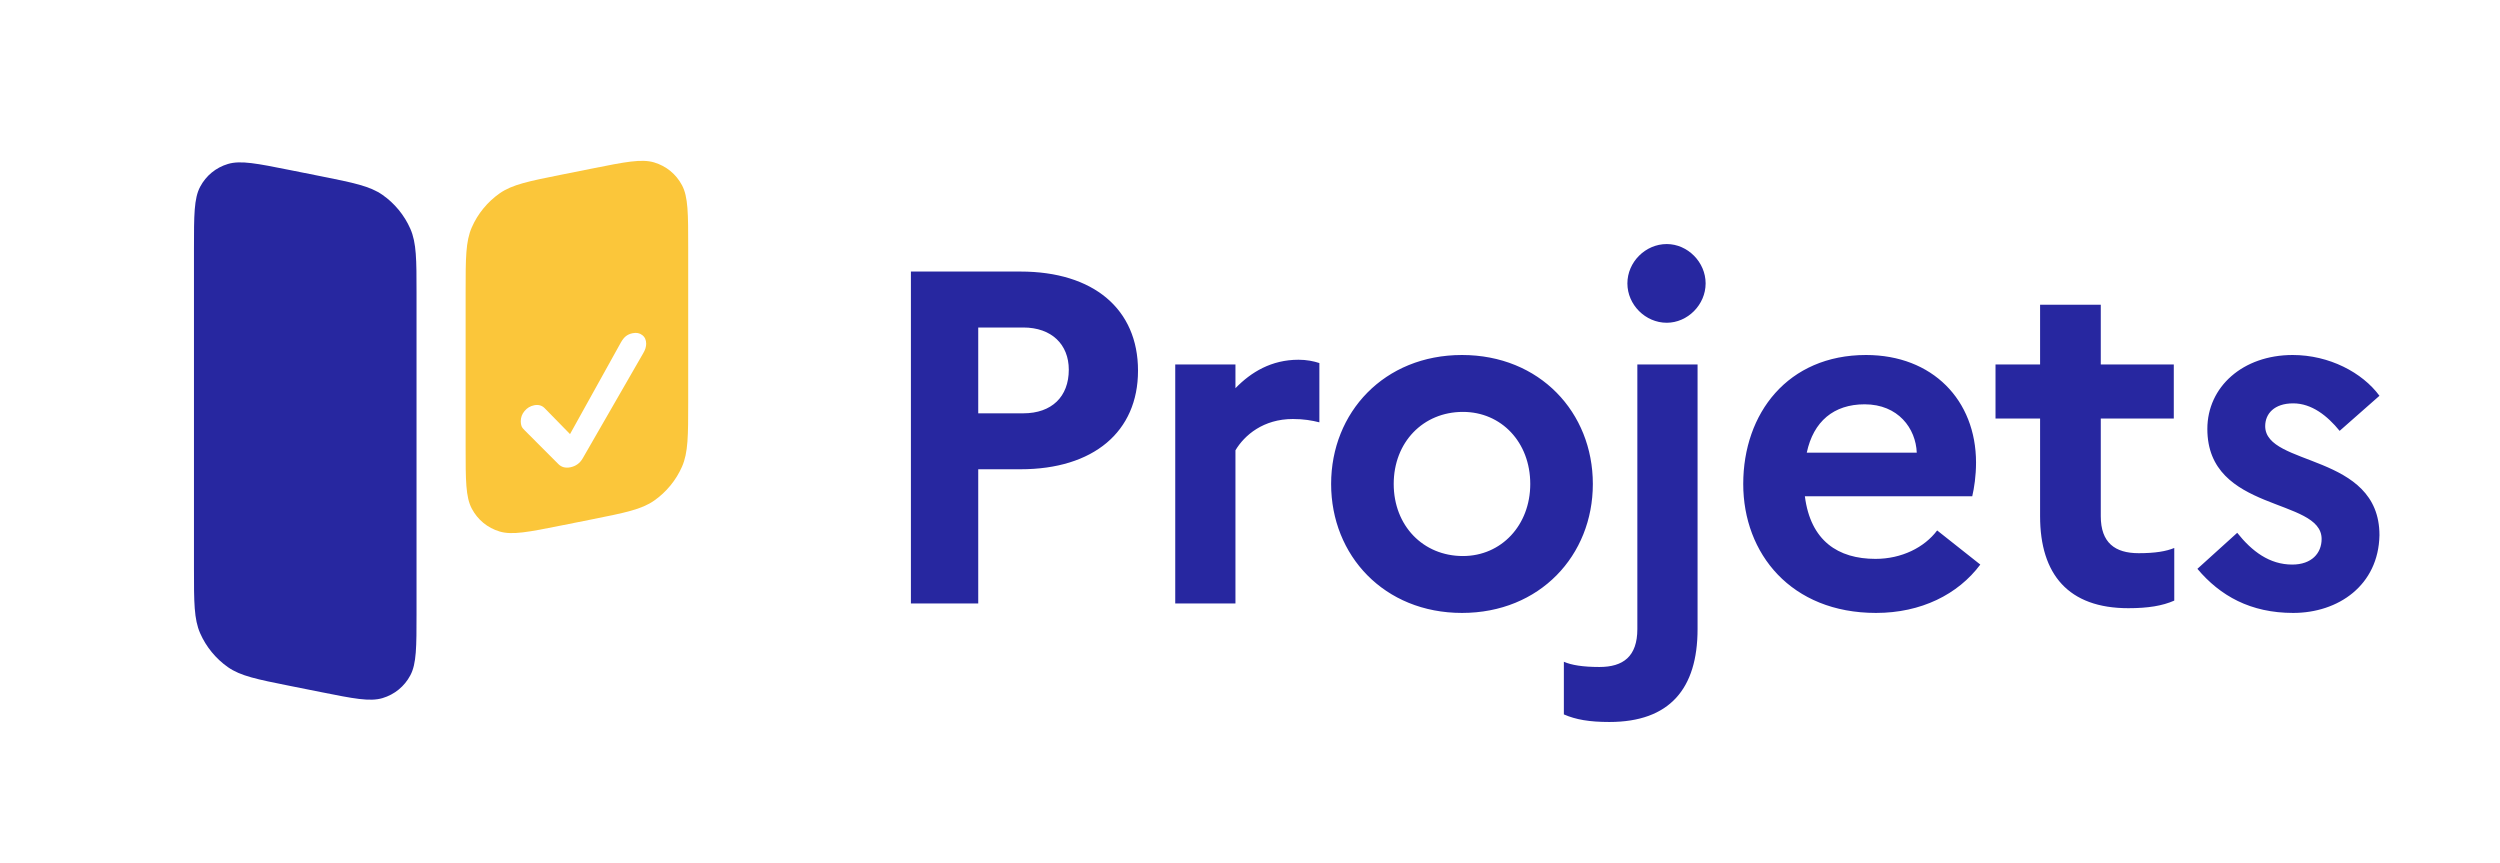
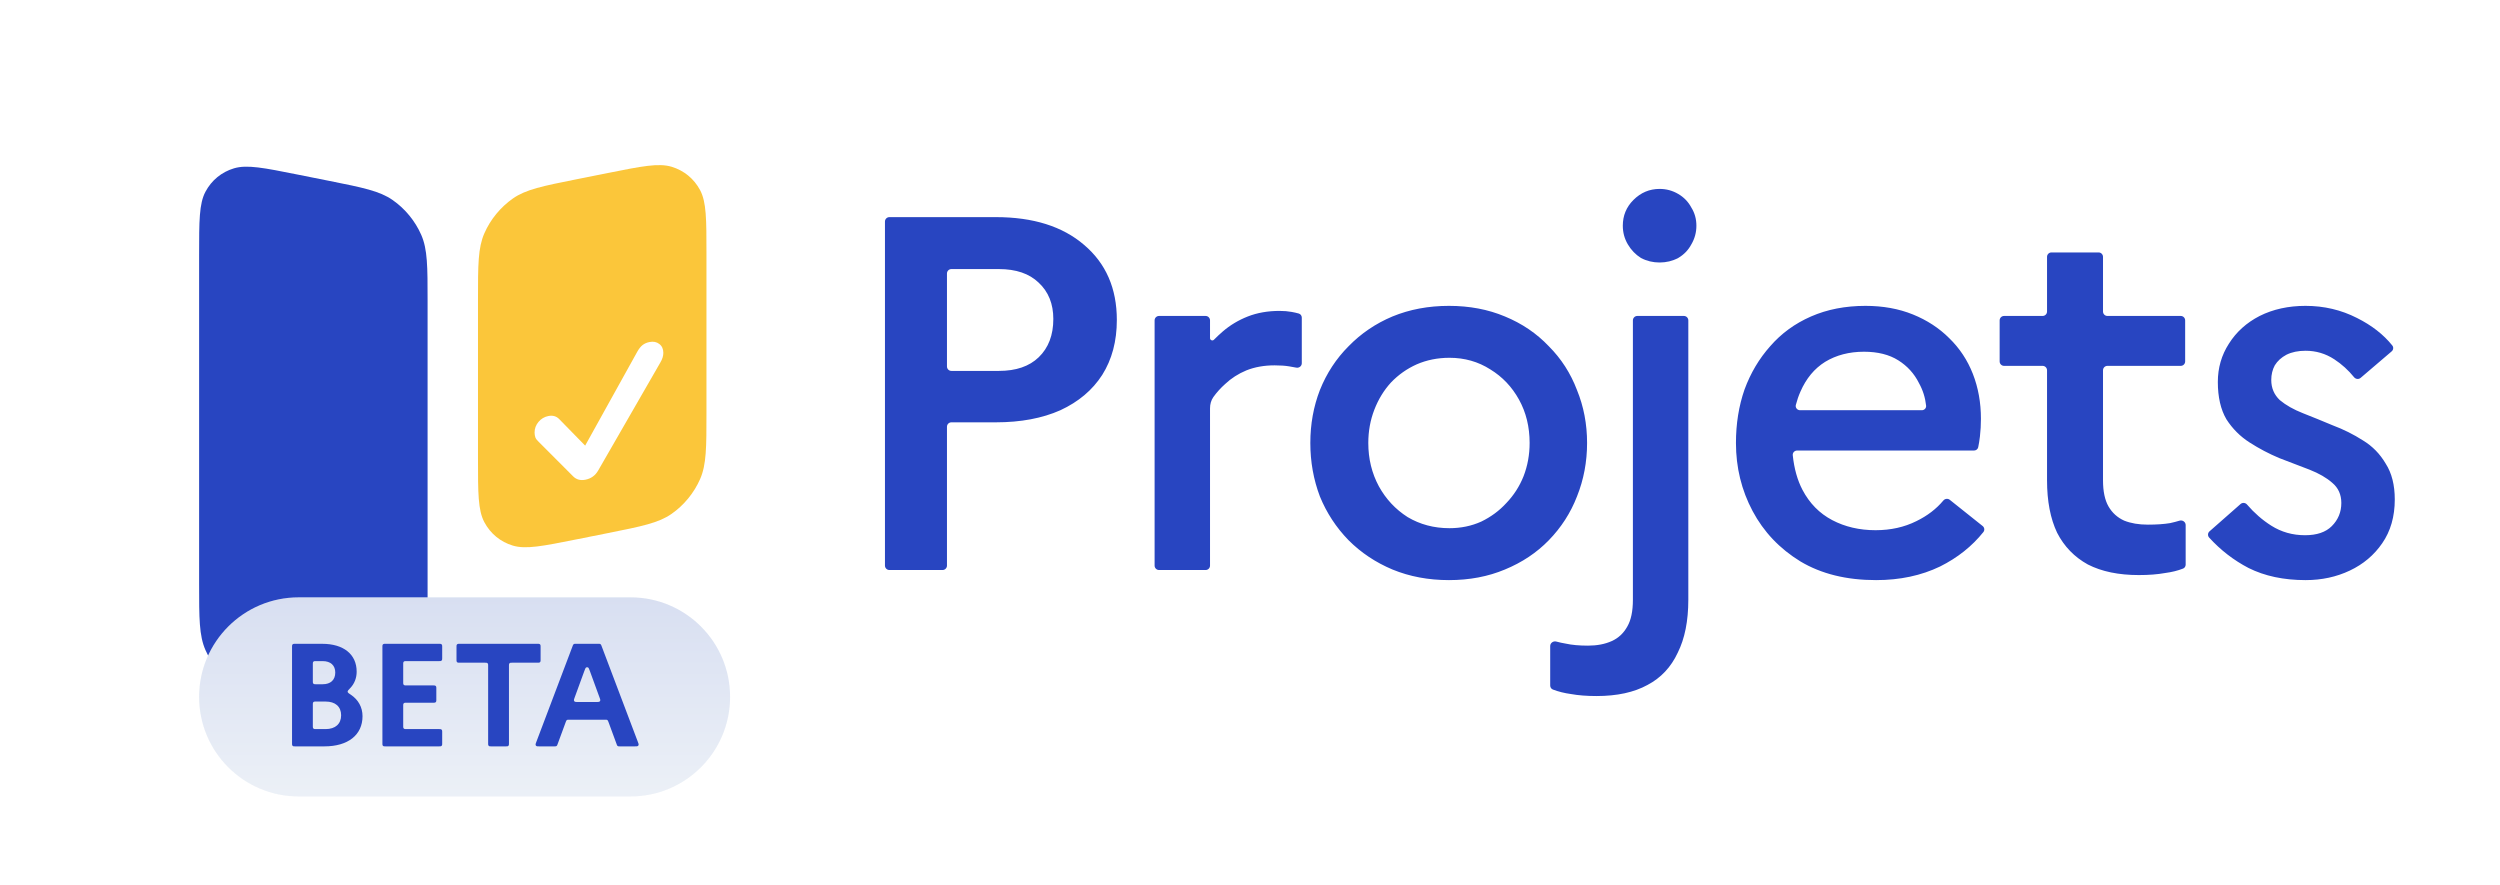
- <svg xmlns="http://www.w3.org/2000/svg" width="116" height="40" viewBox="0 0 116 40" fill="none">
-   <path d="M9 11.538C9 9.984 9 9.206 9.287 8.666C9.562 8.149 10.016 7.776 10.577 7.608C11.164 7.433 11.926 7.585 13.45 7.89L14.877 8.175C16.401 8.48 17.163 8.633 17.749 9.043C18.311 9.435 18.765 9.989 19.04 10.616C19.327 11.272 19.327 12.049 19.327 13.603V28.462C19.327 30.016 19.327 30.794 19.04 31.334C18.765 31.851 18.311 32.223 17.749 32.392C17.163 32.567 16.401 32.415 14.877 32.11L13.45 31.825C11.926 31.52 11.164 31.367 10.577 30.957C10.016 30.564 9.562 30.011 9.287 29.383C9 28.728 9 27.951 9 26.396V11.538Z" fill="#2727A0" />
+ <svg xmlns="http://www.w3.org/2000/svg" width="113" height="40" viewBox="0 0 113 40" fill="none">
+   <path d="M9 11.538C9 9.984 9 9.206 9.287 8.666C9.562 8.149 10.016 7.776 10.577 7.608C11.164 7.433 11.926 7.585 13.45 7.89L14.877 8.175C16.401 8.48 17.163 8.633 17.749 9.043C18.311 9.435 18.765 9.989 19.04 10.616C19.327 11.272 19.327 12.049 19.327 13.603V28.462C19.327 30.016 19.327 30.794 19.04 31.334C18.765 31.851 18.311 32.223 17.749 32.392C17.163 32.567 16.401 32.415 14.877 32.11L13.45 31.825C11.926 31.52 11.164 31.367 10.577 30.957C10.016 30.564 9.562 30.011 9.287 29.383C9 28.728 9 27.951 9 26.396V11.538Z" fill="#2845C1" />
  <path fill-rule="evenodd" clip-rule="evenodd" d="M21.893 10.546C21.605 11.201 21.605 11.978 21.605 13.533V20.732C21.605 22.286 21.605 23.064 21.893 23.604C22.168 24.121 22.622 24.494 23.183 24.662C23.769 24.837 24.531 24.685 26.055 24.38L27.482 24.095C29.006 23.79 29.769 23.637 30.355 23.227C30.916 22.835 31.37 22.281 31.645 21.654C31.932 20.998 31.932 20.221 31.932 18.667V11.467C31.932 9.913 31.932 9.136 31.645 8.595C31.37 8.078 30.916 7.706 30.355 7.537C29.769 7.362 29.006 7.514 27.482 7.819L26.055 8.104C24.531 8.409 23.769 8.562 23.183 8.972C22.622 9.365 22.168 9.918 21.893 10.546ZM25.91 21.535C26.054 21.678 26.238 21.727 26.461 21.683C26.715 21.632 26.907 21.494 27.036 21.27L29.846 16.389C29.893 16.31 29.927 16.233 29.95 16.161C29.972 16.086 29.983 16.016 29.983 15.952C29.983 15.774 29.922 15.639 29.8 15.548C29.681 15.454 29.532 15.425 29.356 15.46C29.234 15.484 29.131 15.53 29.045 15.596C28.962 15.661 28.883 15.759 28.808 15.892L26.449 20.142L25.268 18.935C25.14 18.809 24.98 18.766 24.787 18.804C24.606 18.84 24.457 18.929 24.339 19.071C24.221 19.212 24.163 19.372 24.163 19.55C24.163 19.631 24.175 19.705 24.199 19.773C24.226 19.838 24.273 19.901 24.342 19.964L25.91 21.535Z" fill="#FBC63A" />
-   <path d="M42.266 28V12.6H47.348C50.736 12.6 52.804 14.338 52.804 17.198C52.804 20.036 50.736 21.774 47.348 21.774H45.39V28H42.266ZM47.48 15.196H45.39V19.178H47.48C48.8 19.178 49.592 18.408 49.592 17.154C49.592 15.988 48.8 15.196 47.48 15.196ZM54.531 28V16.912H57.325V18.012C58.051 17.264 58.997 16.692 60.251 16.692C60.625 16.692 60.955 16.758 61.219 16.846V19.596C60.867 19.508 60.493 19.442 59.987 19.442C58.623 19.442 57.743 20.19 57.325 20.894V28H54.531ZM67.836 16.472C71.444 16.472 73.908 19.134 73.908 22.456C73.908 25.778 71.444 28.44 67.836 28.44C64.228 28.44 61.764 25.778 61.764 22.456C61.764 19.134 64.228 16.472 67.836 16.472ZM67.88 25.8C69.662 25.8 71.004 24.37 71.004 22.456C71.004 20.52 69.662 19.112 67.88 19.112C66.032 19.112 64.668 20.52 64.668 22.456C64.668 24.392 66.032 25.8 67.88 25.8ZM77.337 14.976C76.347 14.976 75.511 14.14 75.511 13.15C75.511 12.16 76.347 11.324 77.337 11.324C78.305 11.324 79.141 12.16 79.141 13.15C79.141 14.14 78.305 14.976 77.337 14.976ZM78.767 29.188C78.767 31.96 77.469 33.5 74.675 33.5C73.751 33.5 73.113 33.39 72.563 33.148V30.706C72.915 30.86 73.443 30.948 74.213 30.948C75.313 30.948 75.973 30.464 75.973 29.188V16.912H78.767V29.188ZM91.886 26.196C90.852 27.582 89.136 28.44 87.046 28.44C83.108 28.44 80.886 25.69 80.886 22.456C80.886 19.178 82.954 16.472 86.584 16.472C89.664 16.472 91.688 18.562 91.688 21.466C91.688 22.082 91.6 22.654 91.512 23.028H83.746C84.01 25.096 85.286 25.932 87.024 25.932C88.234 25.932 89.29 25.404 89.884 24.612L91.886 26.196ZM86.518 18.76C85.088 18.76 84.142 19.552 83.834 21.004H88.938C88.894 19.882 88.08 18.76 86.518 18.76ZM94.66 23.952V19.42H92.592V16.912H94.66V14.14H97.476V16.912H100.864V19.42H97.476V23.952C97.476 25.184 98.136 25.668 99.236 25.668C100.006 25.668 100.512 25.58 100.886 25.426V27.868C100.336 28.11 99.676 28.22 98.752 28.22C95.98 28.22 94.66 26.658 94.66 23.952ZM101.959 26.394L103.807 24.722C104.489 25.58 105.303 26.196 106.359 26.196C107.261 26.196 107.723 25.668 107.723 25.008C107.723 23.072 102.421 23.798 102.421 19.904C102.421 17.946 104.071 16.472 106.381 16.472C108.075 16.472 109.615 17.286 110.407 18.364L108.559 19.992C107.987 19.288 107.261 18.716 106.403 18.716C105.523 18.716 105.105 19.2 105.105 19.772C105.105 21.664 110.407 21.004 110.407 24.832C110.363 27.164 108.493 28.44 106.403 28.44C104.423 28.44 103.015 27.648 101.959 26.394Z" fill="#2727A0" />
+   <rect x="9" y="27" width="24" height="9" rx="4.5" fill="#ECF1F7" />
+   <rect x="9" y="27" width="24" height="9" rx="4.5" fill="url(#paint0_linear_10233_395)" fill-opacity="0.1" />
+   <path d="M13.342 33.736C13.293 33.736 13.268 33.736 13.249 33.727C13.232 33.718 13.218 33.705 13.21 33.688C13.2 33.669 13.2 33.644 13.2 33.594V29.243C13.2 29.193 13.2 29.168 13.21 29.149C13.218 29.132 13.232 29.118 13.249 29.11C13.268 29.1 13.293 29.1 13.342 29.1H14.564C15.531 29.1 16.121 29.577 16.121 30.358C16.121 30.648 16.02 30.907 15.826 31.107C15.757 31.178 15.723 31.213 15.717 31.236C15.711 31.262 15.712 31.274 15.724 31.297C15.734 31.319 15.774 31.345 15.853 31.398C16.198 31.628 16.386 31.97 16.386 32.372C16.386 33.22 15.73 33.736 14.664 33.736H13.342ZM14.584 29.882H14.283C14.233 29.882 14.208 29.882 14.189 29.891C14.172 29.9 14.159 29.913 14.15 29.93C14.14 29.949 14.14 29.974 14.14 30.024V30.786C14.14 30.835 14.14 30.86 14.15 30.88C14.159 30.896 14.172 30.91 14.189 30.918C14.208 30.928 14.233 30.928 14.283 30.928H14.584C14.942 30.928 15.154 30.736 15.154 30.398C15.154 30.074 14.942 29.882 14.584 29.882ZM14.717 31.71H14.283C14.233 31.71 14.208 31.71 14.189 31.719C14.172 31.728 14.159 31.741 14.15 31.758C14.14 31.777 14.14 31.802 14.14 31.852V32.812C14.14 32.862 14.14 32.887 14.15 32.906C14.159 32.923 14.172 32.937 14.189 32.945C14.208 32.955 14.233 32.955 14.283 32.955H14.717C15.154 32.955 15.419 32.723 15.419 32.332C15.419 31.935 15.154 31.71 14.717 31.71Z" fill="#2845C1" />
+   <path d="M17.427 33.736C17.377 33.736 17.352 33.736 17.333 33.727C17.317 33.718 17.303 33.705 17.294 33.688C17.285 33.669 17.285 33.644 17.285 33.594V29.243C17.285 29.193 17.285 29.168 17.294 29.149C17.303 29.132 17.317 29.118 17.333 29.11C17.352 29.1 17.377 29.1 17.427 29.1H19.844C19.894 29.1 19.919 29.1 19.938 29.11C19.955 29.118 19.969 29.132 19.977 29.149C19.987 29.168 19.987 29.193 19.987 29.243V29.739C19.987 29.789 19.987 29.814 19.977 29.833C19.969 29.85 19.955 29.863 19.938 29.872C19.919 29.882 19.894 29.882 19.844 29.882H18.368C18.318 29.882 18.293 29.882 18.274 29.891C18.257 29.9 18.243 29.913 18.235 29.93C18.225 29.949 18.225 29.974 18.225 30.024V30.839C18.225 30.889 18.225 30.913 18.235 30.933C18.243 30.949 18.257 30.963 18.274 30.971C18.293 30.981 18.318 30.981 18.368 30.981H19.579C19.629 30.981 19.654 30.981 19.673 30.991C19.69 30.999 19.704 31.013 19.712 31.03C19.722 31.049 19.722 31.074 19.722 31.124V31.62C19.722 31.67 19.722 31.695 19.712 31.714C19.704 31.731 19.69 31.744 19.673 31.753C19.654 31.763 19.629 31.763 19.579 31.763H18.368C18.318 31.763 18.293 31.763 18.274 31.772C18.257 31.781 18.243 31.794 18.235 31.811C18.225 31.83 18.225 31.855 18.225 31.905V32.812C18.225 32.862 18.225 32.887 18.235 32.906C18.243 32.923 18.257 32.937 18.274 32.945C18.293 32.955 18.318 32.955 18.368 32.955H19.844C19.894 32.955 19.919 32.955 19.938 32.965C19.955 32.973 19.969 32.987 19.977 33.004C19.987 33.023 19.987 33.047 19.987 33.097V33.594C19.987 33.644 19.987 33.669 19.977 33.688C19.969 33.705 19.955 33.718 19.938 33.727C19.919 33.736 19.894 33.736 19.844 33.736H17.427Z" fill="#2845C1" />
+   <path d="M20.776 29.954C20.726 29.954 20.701 29.954 20.682 29.945C20.666 29.936 20.652 29.923 20.643 29.906C20.634 29.887 20.634 29.862 20.634 29.812V29.243C20.634 29.193 20.634 29.168 20.643 29.149C20.652 29.132 20.666 29.118 20.682 29.11C20.701 29.1 20.726 29.1 20.776 29.1H24.293C24.343 29.1 24.368 29.1 24.387 29.11C24.404 29.118 24.417 29.132 24.426 29.149C24.435 29.168 24.435 29.193 24.435 29.243V29.812C24.435 29.862 24.435 29.887 24.426 29.906C24.417 29.923 24.404 29.936 24.387 29.945C24.368 29.954 24.343 29.954 24.293 29.954H23.147C23.097 29.954 23.073 29.954 23.053 29.964C23.037 29.973 23.023 29.986 23.015 30.003C23.005 30.022 23.005 30.047 23.005 30.097V33.594C23.005 33.644 23.005 33.669 22.995 33.688C22.987 33.705 22.973 33.718 22.956 33.727C22.937 33.736 22.912 33.736 22.862 33.736H22.207C22.157 33.736 22.132 33.736 22.113 33.727C22.096 33.718 22.083 33.705 22.074 33.688C22.064 33.669 22.064 33.644 22.064 33.594V30.097C22.064 30.047 22.064 30.022 22.055 30.003C22.046 29.986 22.032 29.973 22.016 29.964C21.997 29.954 21.972 29.954 21.922 29.954H20.776Z" fill="#2845C1" />
+   <path d="M24.372 33.736C24.303 33.736 24.268 33.736 24.246 33.722C24.227 33.709 24.213 33.689 24.208 33.667C24.202 33.641 24.215 33.608 24.239 33.543L25.886 29.192C25.899 29.159 25.905 29.142 25.916 29.13C25.926 29.119 25.938 29.111 25.951 29.106C25.966 29.1 25.984 29.1 26.02 29.1H27.055C27.09 29.1 27.108 29.1 27.123 29.106C27.137 29.111 27.149 29.119 27.158 29.13C27.169 29.142 27.175 29.159 27.188 29.192L28.835 33.543C28.86 33.608 28.872 33.641 28.866 33.667C28.861 33.689 28.848 33.709 28.828 33.722C28.806 33.736 28.771 33.736 28.702 33.736H28.008C27.972 33.736 27.954 33.736 27.939 33.73C27.925 33.725 27.913 33.717 27.903 33.706C27.892 33.694 27.886 33.677 27.874 33.643L27.499 32.624C27.486 32.591 27.48 32.574 27.469 32.561C27.46 32.55 27.448 32.542 27.434 32.537C27.419 32.531 27.401 32.531 27.365 32.531H25.709C25.674 32.531 25.656 32.531 25.64 32.537C25.627 32.542 25.615 32.55 25.605 32.561C25.594 32.574 25.588 32.591 25.576 32.624L25.201 33.643C25.188 33.677 25.182 33.694 25.171 33.706C25.162 33.717 25.149 33.725 25.136 33.73C25.121 33.736 25.103 33.736 25.067 33.736H24.372ZM25.971 31.538C25.948 31.602 25.936 31.635 25.942 31.66C25.947 31.683 25.961 31.703 25.98 31.715C26.002 31.73 26.037 31.73 26.105 31.73H26.969C27.038 31.73 27.072 31.73 27.094 31.715C27.114 31.703 27.127 31.683 27.133 31.66C27.139 31.635 27.127 31.602 27.103 31.538L26.671 30.354C26.63 30.241 26.609 30.185 26.579 30.169C26.553 30.155 26.522 30.155 26.495 30.169C26.465 30.185 26.445 30.241 26.403 30.354L25.971 31.538Z" fill="#2845C1" />
+   <path d="M76.312 27.109C76.312 28.066 76.153 28.864 75.834 29.502C75.53 30.155 75.074 30.641 74.467 30.96C73.859 31.294 73.092 31.461 72.166 31.461C71.726 31.461 71.338 31.431 71.004 31.37C70.717 31.331 70.446 31.264 70.193 31.168C70.117 31.14 70.069 31.067 70.069 30.986V29.2C70.069 29.06 70.211 28.962 70.346 28.999C70.477 29.035 70.62 29.066 70.775 29.092C71.049 29.153 71.383 29.183 71.778 29.183C72.188 29.183 72.546 29.114 72.85 28.977C73.153 28.841 73.389 28.62 73.556 28.316C73.723 28.028 73.807 27.625 73.807 27.109V14.481C73.807 14.371 73.896 14.281 74.007 14.281H76.112C76.223 14.281 76.312 14.371 76.312 14.481V27.109ZM65.492 13.825C66.419 13.825 67.262 13.985 68.022 14.304C68.796 14.623 69.457 15.071 70.004 15.648C70.566 16.21 70.992 16.871 71.28 17.631C71.584 18.375 71.736 19.172 71.736 20.023C71.736 20.873 71.584 21.679 71.28 22.439C70.992 23.183 70.566 23.844 70.004 24.421C69.457 24.983 68.796 25.423 68.022 25.742C67.262 26.061 66.419 26.221 65.492 26.221C64.566 26.221 63.715 26.061 62.94 25.742C62.181 25.423 61.52 24.983 60.958 24.421C60.396 23.844 59.963 23.183 59.659 22.439C59.371 21.679 59.227 20.873 59.227 20.023C59.227 19.172 59.371 18.375 59.659 17.631C59.963 16.872 60.396 16.21 60.958 15.648C61.52 15.071 62.181 14.623 62.94 14.304C63.715 13.985 64.566 13.825 65.492 13.825ZM84.32 13.825C85.11 13.825 85.824 13.955 86.462 14.213C87.1 14.471 87.647 14.828 88.103 15.283C88.573 15.739 88.931 16.279 89.174 16.901C89.417 17.524 89.538 18.2 89.538 18.929C89.538 19.202 89.523 19.468 89.493 19.727C89.471 19.913 89.445 20.077 89.415 20.216C89.396 20.304 89.316 20.364 89.226 20.364H81.229C81.112 20.364 81.02 20.463 81.033 20.578C81.096 21.182 81.242 21.703 81.472 22.142C81.791 22.749 82.239 23.205 82.816 23.509C83.394 23.813 84.047 23.965 84.776 23.965C85.46 23.965 86.075 23.828 86.622 23.555C87.115 23.315 87.52 23.005 87.838 22.625C87.91 22.538 88.04 22.52 88.129 22.591L89.615 23.776C89.7 23.843 89.716 23.965 89.648 24.05C89.134 24.692 88.481 25.211 87.692 25.605C86.842 26.015 85.877 26.221 84.799 26.221C83.462 26.221 82.323 25.94 81.381 25.378C80.439 24.801 79.718 24.04 79.217 23.099C78.716 22.157 78.465 21.131 78.465 20.023C78.465 19.157 78.593 18.352 78.852 17.607C79.125 16.863 79.513 16.21 80.014 15.648C80.515 15.071 81.13 14.623 81.859 14.304C82.588 13.985 83.409 13.825 84.32 13.825ZM104.211 13.825C105.046 13.825 105.821 14.008 106.535 14.372C107.2 14.704 107.732 15.118 108.131 15.615C108.197 15.696 108.183 15.814 108.103 15.882L106.699 17.081C106.611 17.156 106.477 17.14 106.404 17.05C106.144 16.73 105.846 16.46 105.51 16.24C105.115 15.982 104.682 15.854 104.211 15.854C103.877 15.854 103.588 15.914 103.345 16.035C103.117 16.157 102.942 16.316 102.82 16.514C102.714 16.711 102.661 16.932 102.661 17.175C102.661 17.539 102.791 17.843 103.049 18.086C103.322 18.314 103.671 18.512 104.097 18.679C104.522 18.846 104.971 19.028 105.441 19.226C105.927 19.408 106.383 19.636 106.809 19.909C107.234 20.167 107.576 20.517 107.834 20.957C108.107 21.382 108.244 21.922 108.244 22.575C108.244 23.35 108.054 24.011 107.674 24.558C107.309 25.089 106.823 25.5 106.216 25.788C105.608 26.077 104.94 26.221 104.211 26.221C103.224 26.221 102.365 26.038 101.636 25.674C100.964 25.324 100.369 24.865 99.852 24.296C99.779 24.215 99.788 24.089 99.87 24.017L101.273 22.782C101.359 22.707 101.49 22.718 101.565 22.805C101.895 23.188 102.26 23.506 102.661 23.76C103.117 24.048 103.626 24.192 104.188 24.192C104.719 24.192 105.122 24.056 105.396 23.782C105.684 23.494 105.828 23.145 105.828 22.734C105.828 22.355 105.691 22.051 105.418 21.823C105.16 21.595 104.818 21.398 104.393 21.23C103.967 21.063 103.511 20.888 103.025 20.706C102.555 20.509 102.107 20.273 101.682 20C101.256 19.727 100.907 19.377 100.634 18.952C100.376 18.512 100.246 17.949 100.246 17.266C100.246 16.628 100.413 16.051 100.747 15.534C101.081 15.003 101.545 14.585 102.137 14.281C102.744 13.977 103.436 13.825 104.211 13.825ZM95.056 14.081C95.056 14.192 95.145 14.281 95.256 14.281H98.57C98.68 14.281 98.769 14.371 98.769 14.481V16.337C98.769 16.448 98.68 16.537 98.57 16.537H95.256C95.145 16.537 95.056 16.627 95.056 16.737V21.709C95.056 22.21 95.139 22.605 95.306 22.894C95.473 23.182 95.709 23.395 96.013 23.532C96.316 23.654 96.673 23.714 97.083 23.714C97.478 23.714 97.812 23.691 98.086 23.645C98.242 23.611 98.385 23.574 98.516 23.534C98.651 23.494 98.792 23.591 98.792 23.732V25.521C98.792 25.6 98.746 25.673 98.672 25.701C98.429 25.796 98.157 25.862 97.858 25.901C97.524 25.962 97.129 25.993 96.673 25.993C95.762 25.993 94.995 25.834 94.372 25.515C93.764 25.18 93.3 24.702 92.981 24.079C92.678 23.441 92.526 22.651 92.526 21.709V16.737C92.526 16.627 92.437 16.537 92.326 16.537H90.584C90.473 16.537 90.384 16.448 90.384 16.337V14.481C90.384 14.371 90.473 14.281 90.584 14.281H92.326C92.437 14.281 92.526 14.192 92.526 14.081V11.61C92.526 11.5 92.616 11.41 92.726 11.41H94.856C94.966 11.41 95.056 11.5 95.056 11.61V14.081ZM45.013 9.814C46.699 9.814 48.028 10.233 49 11.068C49.987 11.904 50.481 13.035 50.481 14.463C50.481 15.42 50.261 16.248 49.82 16.947C49.38 17.631 48.75 18.162 47.93 18.542C47.109 18.907 46.137 19.089 45.013 19.089H43.003C42.892 19.089 42.803 19.178 42.803 19.289V25.565C42.803 25.675 42.713 25.765 42.603 25.765H40.2C40.09 25.765 40 25.675 40 25.565V10.014C40 9.904 40.09 9.814 40.2 9.814H45.013ZM57.838 14.053C58.035 14.053 58.218 14.068 58.385 14.099C58.498 14.119 58.604 14.143 58.703 14.171C58.786 14.194 58.841 14.271 58.841 14.357V16.418C58.841 16.548 58.718 16.643 58.591 16.617C58.487 16.596 58.38 16.576 58.272 16.56C58.089 16.529 57.869 16.514 57.61 16.514C57.139 16.514 56.714 16.59 56.334 16.742C55.97 16.894 55.65 17.099 55.377 17.357C55.175 17.537 54.998 17.733 54.845 17.946C54.74 18.094 54.693 18.273 54.693 18.455V25.565C54.693 25.675 54.604 25.765 54.493 25.765H52.388C52.277 25.765 52.188 25.675 52.188 25.565V14.481C52.188 14.371 52.277 14.281 52.388 14.281H54.493C54.604 14.281 54.693 14.371 54.693 14.481V15.286C54.693 15.377 54.806 15.421 54.87 15.356C54.998 15.227 55.129 15.104 55.264 14.987C55.598 14.699 55.977 14.471 56.402 14.304C56.828 14.137 57.306 14.053 57.838 14.053ZM65.516 16.172C64.984 16.172 64.49 16.271 64.034 16.469C63.594 16.666 63.206 16.94 62.872 17.289C62.553 17.638 62.302 18.048 62.12 18.519C61.938 18.989 61.847 19.491 61.847 20.023C61.847 20.736 62.006 21.39 62.325 21.982C62.644 22.56 63.077 23.023 63.624 23.372C64.186 23.706 64.817 23.874 65.516 23.874C66.032 23.874 66.511 23.775 66.951 23.577C67.391 23.364 67.771 23.084 68.09 22.734C68.424 22.385 68.683 21.982 68.865 21.526C69.047 21.056 69.139 20.554 69.139 20.023C69.139 19.294 68.979 18.64 68.66 18.064C68.341 17.486 67.908 17.03 67.361 16.696C66.814 16.347 66.199 16.172 65.516 16.172ZM84.252 15.898C83.584 15.898 82.998 16.051 82.497 16.355C82.011 16.658 81.639 17.107 81.381 17.699C81.297 17.886 81.228 18.087 81.172 18.303C81.14 18.425 81.235 18.542 81.362 18.542H86.868C86.981 18.542 87.072 18.448 87.06 18.336C87.022 17.976 86.915 17.634 86.735 17.311C86.523 16.886 86.212 16.544 85.802 16.286C85.392 16.028 84.875 15.898 84.252 15.898ZM42.803 16.565C42.803 16.675 42.892 16.765 43.003 16.765H45.149C45.924 16.765 46.524 16.559 46.949 16.149C47.39 15.724 47.61 15.147 47.61 14.418C47.61 13.734 47.39 13.188 46.949 12.777C46.524 12.367 45.924 12.162 45.149 12.162H43.003C42.892 12.162 42.803 12.252 42.803 12.362V16.565ZM75.014 8.539C75.317 8.539 75.598 8.615 75.856 8.767C76.115 8.918 76.312 9.124 76.449 9.382C76.601 9.625 76.677 9.898 76.677 10.202C76.677 10.506 76.601 10.787 76.449 11.045C76.312 11.303 76.115 11.508 75.856 11.66C75.598 11.797 75.317 11.865 75.014 11.865C74.71 11.865 74.429 11.797 74.171 11.66C73.928 11.508 73.73 11.303 73.578 11.045C73.426 10.787 73.351 10.506 73.351 10.202C73.351 9.746 73.51 9.359 73.829 9.04C74.163 8.706 74.558 8.539 75.014 8.539Z" fill="#2845C1" />
+   <defs>
+     <linearGradient id="paint0_linear_10233_395" x1="21" y1="27" x2="21" y2="36" gradientUnits="userSpaceOnUse">
+       <stop stop-color="#2845C1" />
+       <stop offset="1" stop-color="#ECF1F7" />
+     </linearGradient>
+   </defs>
</svg>
